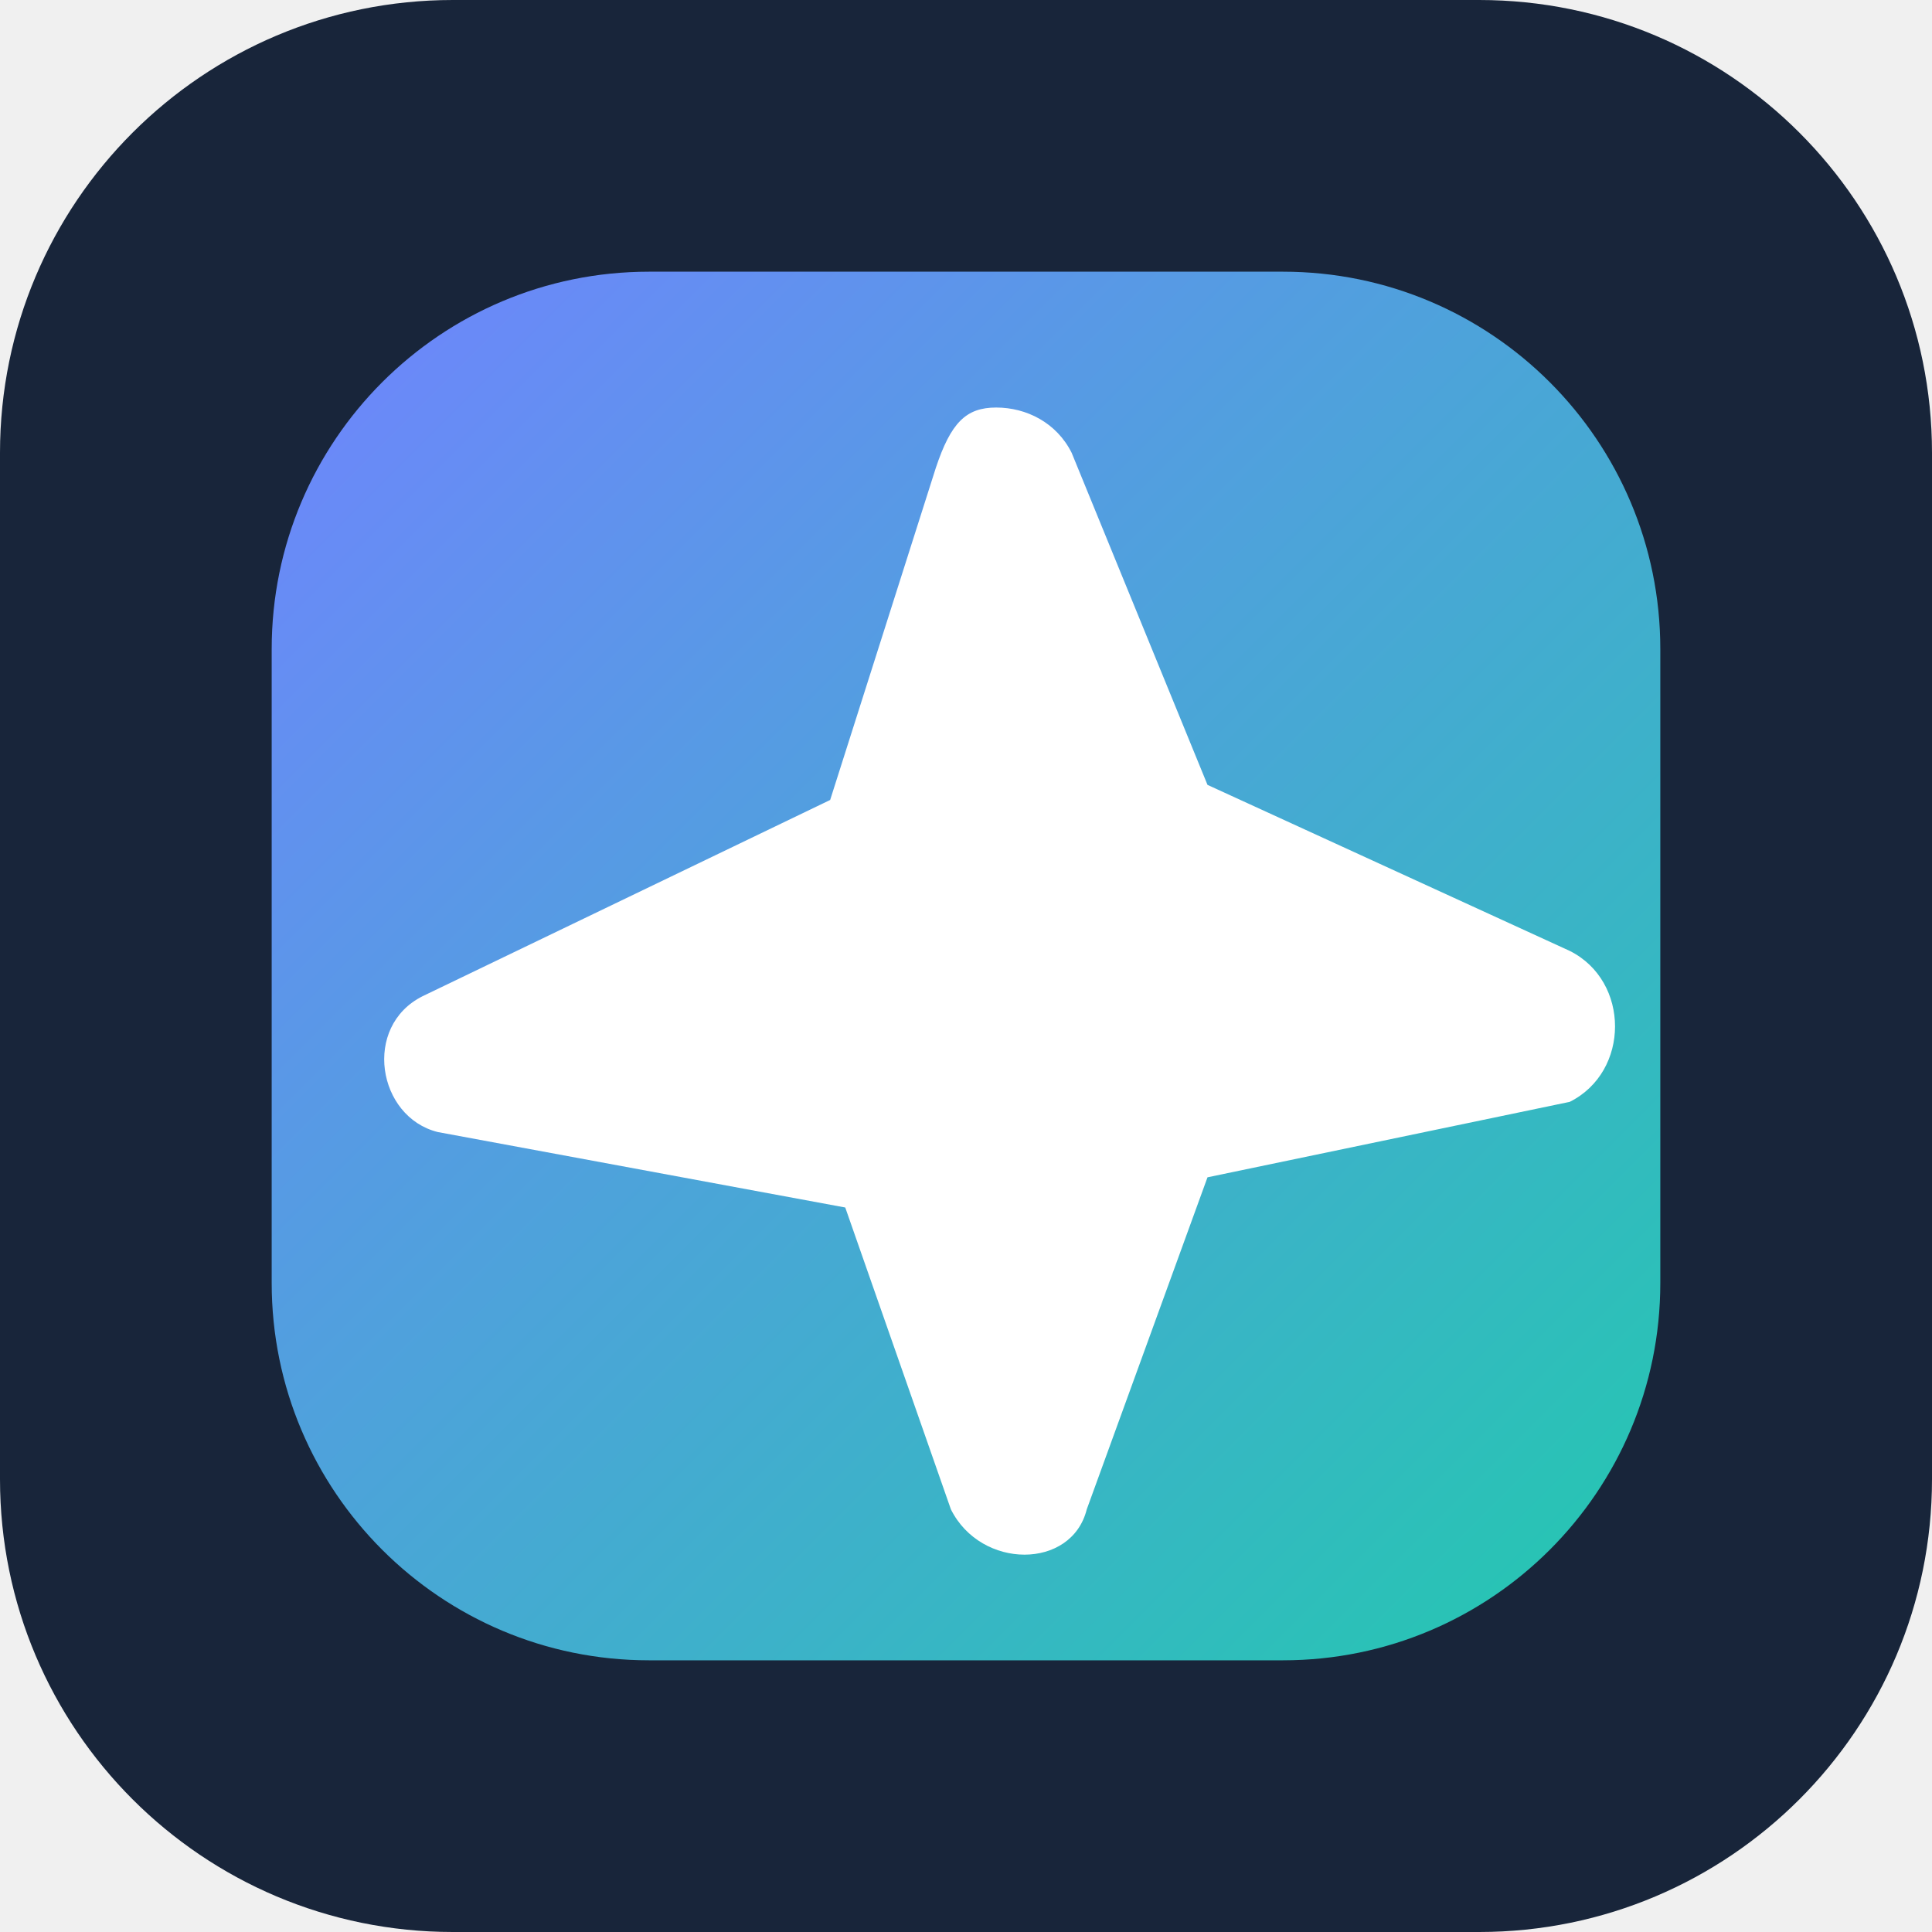
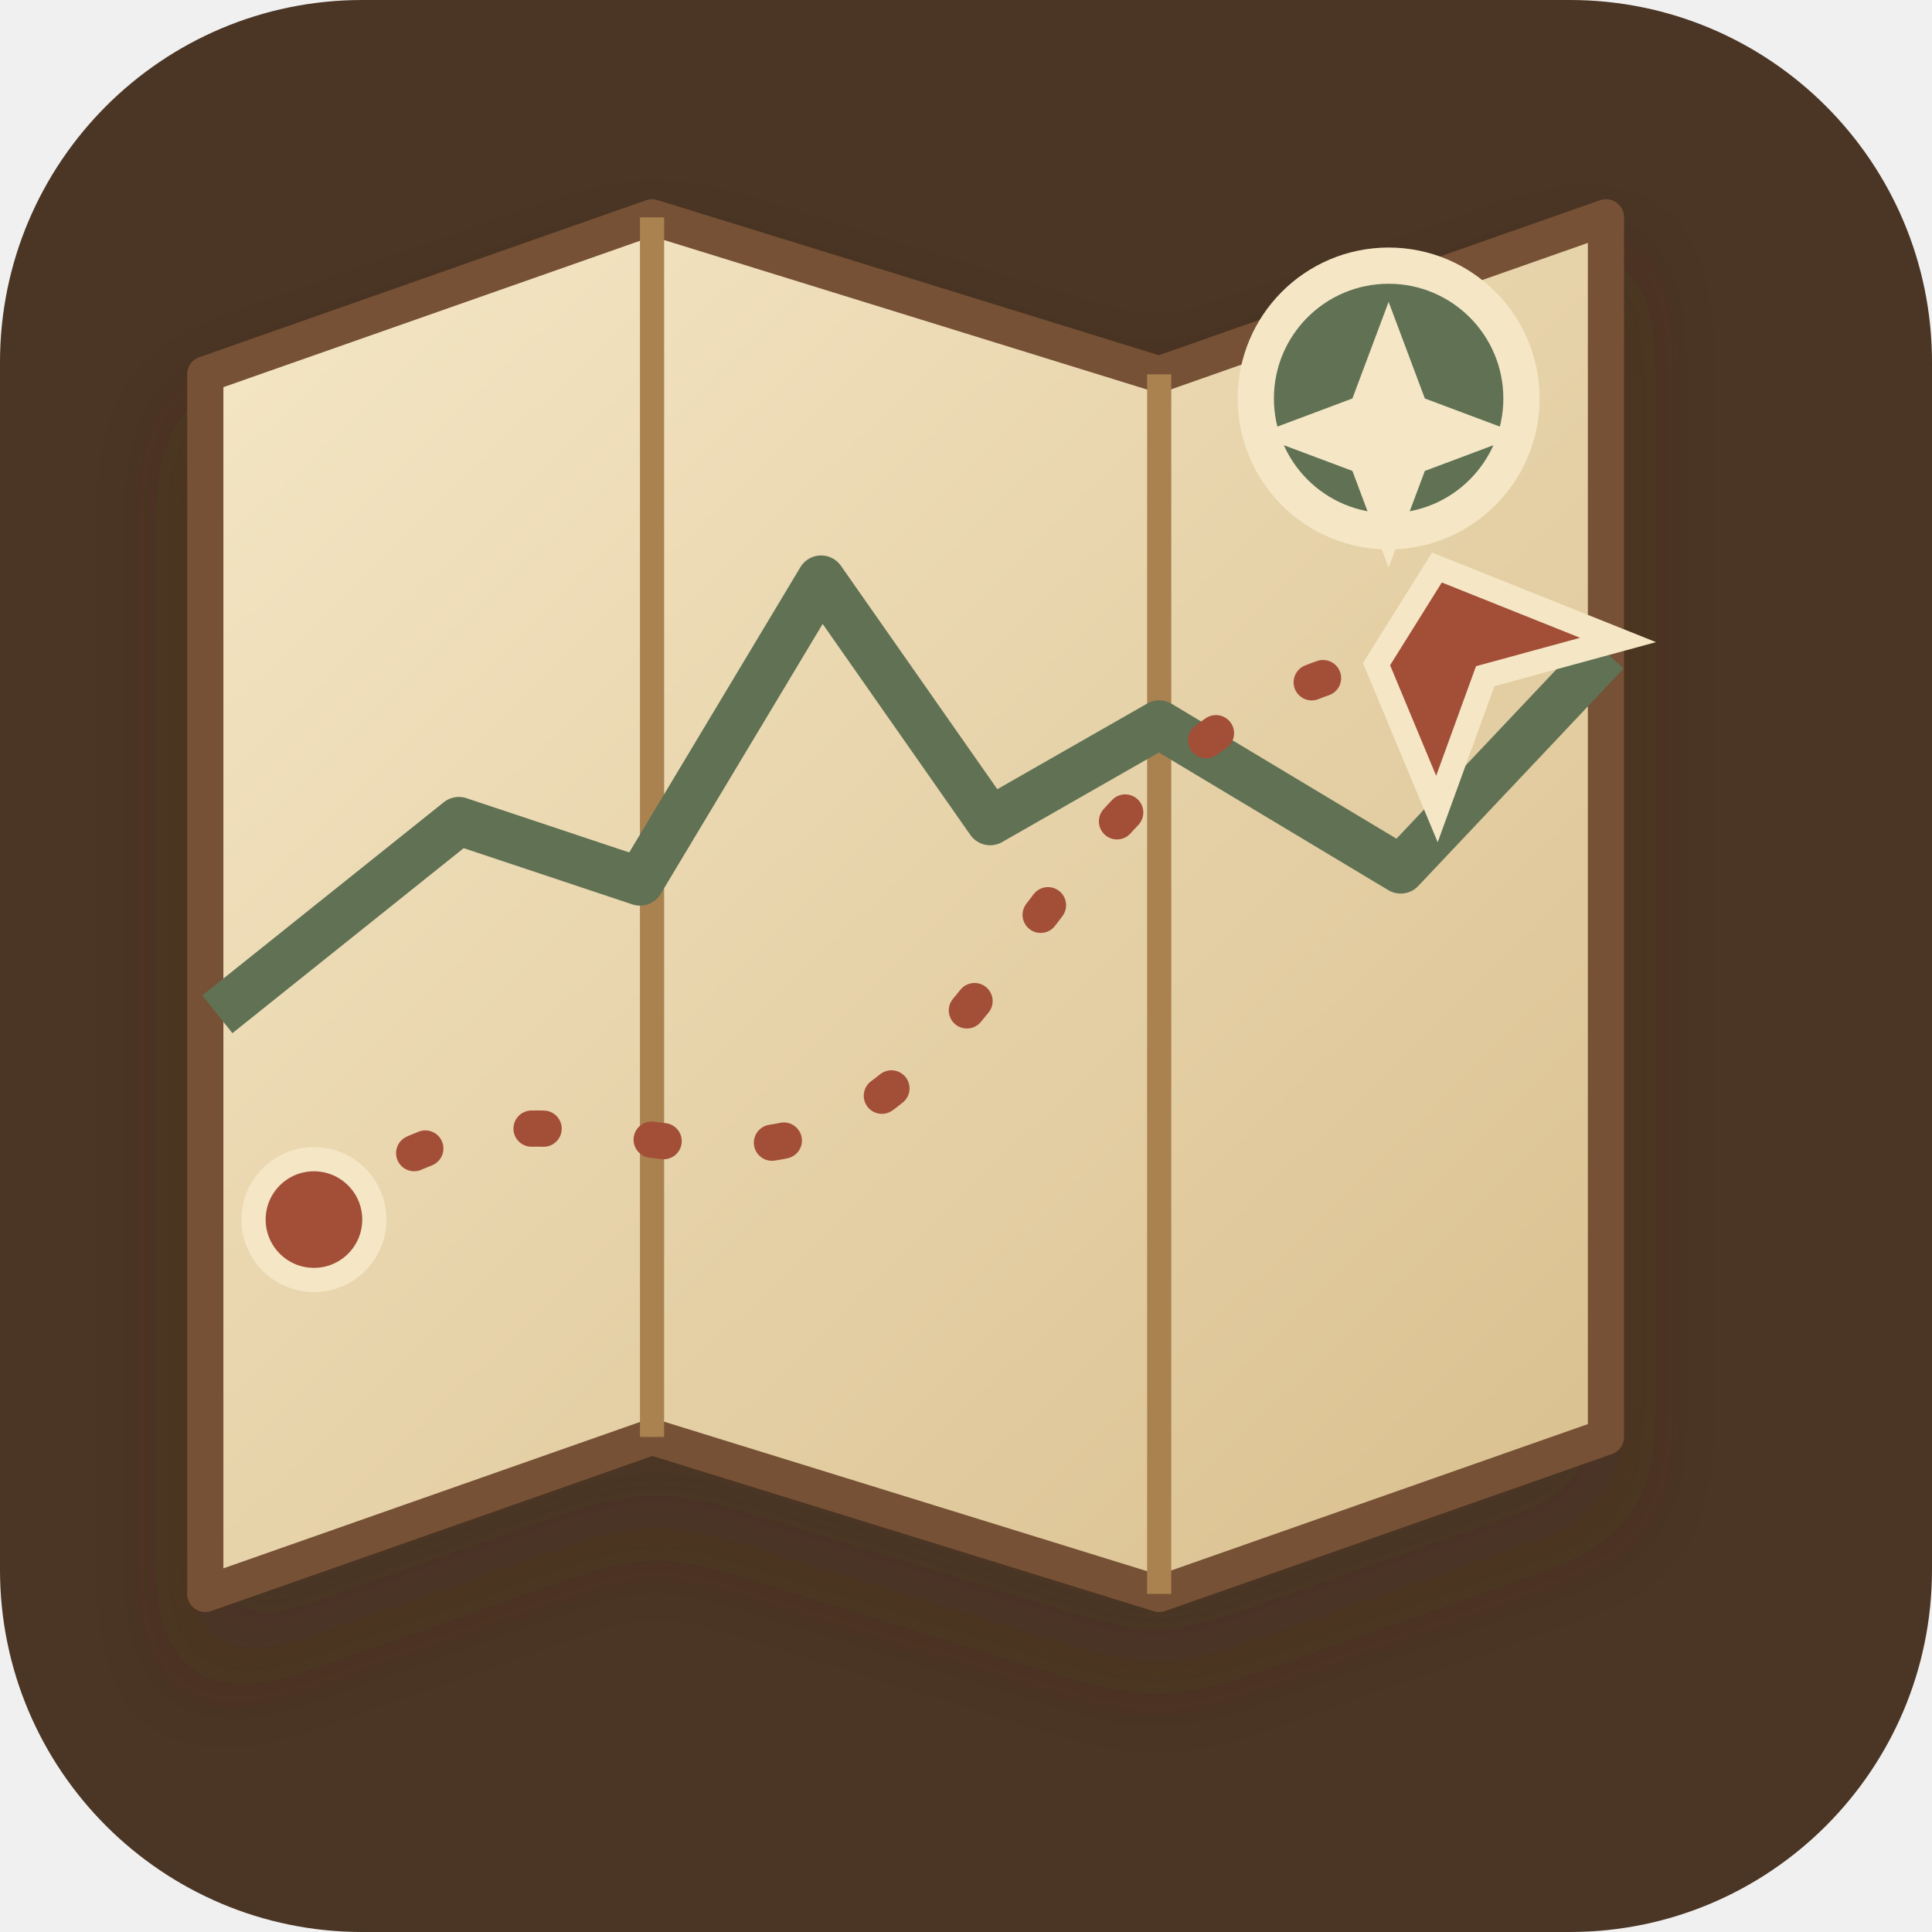
- <svg xmlns="http://www.w3.org/2000/svg" viewBox="0 0 128 128">
+ <svg xmlns="http://www.w3.org/2000/svg" viewBox="0 0 160 160" role="img" aria-labelledby="title desc">
  <defs>
-     <linearGradient id="g" x1="0" x2="1" y1="0" y2="1">
-       <stop stop-color="#7183ff" />
-       <stop offset="1" stop-color="#22c9ae" />
+     <linearGradient id="map" x1="0" y1="0" x2="1" y2="1">
+       <stop stop-color="#f5e7c6" />
+       <stop offset="1" stop-color="#d9bf8e" />
    </linearGradient>
+     <filter id="mapShadow" x="-30%" y="-30%" width="160%" height="160%">
+       <feDropShadow dx="0" dy="5" stdDeviation="4" flood-color="#4b3524" flood-opacity=".25" />
+     </filter>
  </defs>
-   <rect width="128" height="128" rx="30" fill="#18253a" />
-   <rect x="18" y="18" width="92" height="92" rx="25" fill="url(#g)" />
-   <path fill="#fff" d="M66 27c2 0 4 1 5 3l9 22 24 11c4 2 4 8 0 10l-24 5-8 22c-1 4-7 4-9 0l-7-20-27-5c-4-1-5-7-1-9l27-13 7-22c1-3 2-4 4-4z" />
+   <rect width="160" height="160" rx="30" fill="#4b3524" />
+   <path d="M17 31 54 18l42 13 37-13v101l-37 13-42-13-37 13z" fill="url(#map)" stroke="#765136" stroke-width="3" stroke-linejoin="round" filter="url(#mapShadow)" />
+   <path d="M54 18v101M96 31v101" fill="none" stroke="#a98250" stroke-width="2" />
+   <path d="m18 84 20-16 15 5 15-25 14 20 14-8 20 12 17-18" fill="none" stroke="#607154" stroke-width="4" stroke-linejoin="round" />
+   <path d="M26 101c19-17 32 2 48-11 13-11 19-33 45-36" fill="none" stroke="#a34f38" stroke-width="3" stroke-linecap="round" stroke-dasharray="1 9" />
+   <circle cx="26" cy="101" r="5" fill="#a34f38" stroke="#f5e7c6" stroke-width="2" />
+   <path d="m119 47 15 6-11 3-4 11-5-12z" fill="#a34f38" stroke="#f5e7c6" stroke-width="2" />
+   <circle cx="115" cy="33" r="11" fill="#607154" stroke="#f5e7c6" stroke-width="3" />
+   <path d="m115 25 3 8 8 3-8 3-3 8-3-8-8-3 8-3z" fill="#f5e7c6" />
</svg>
